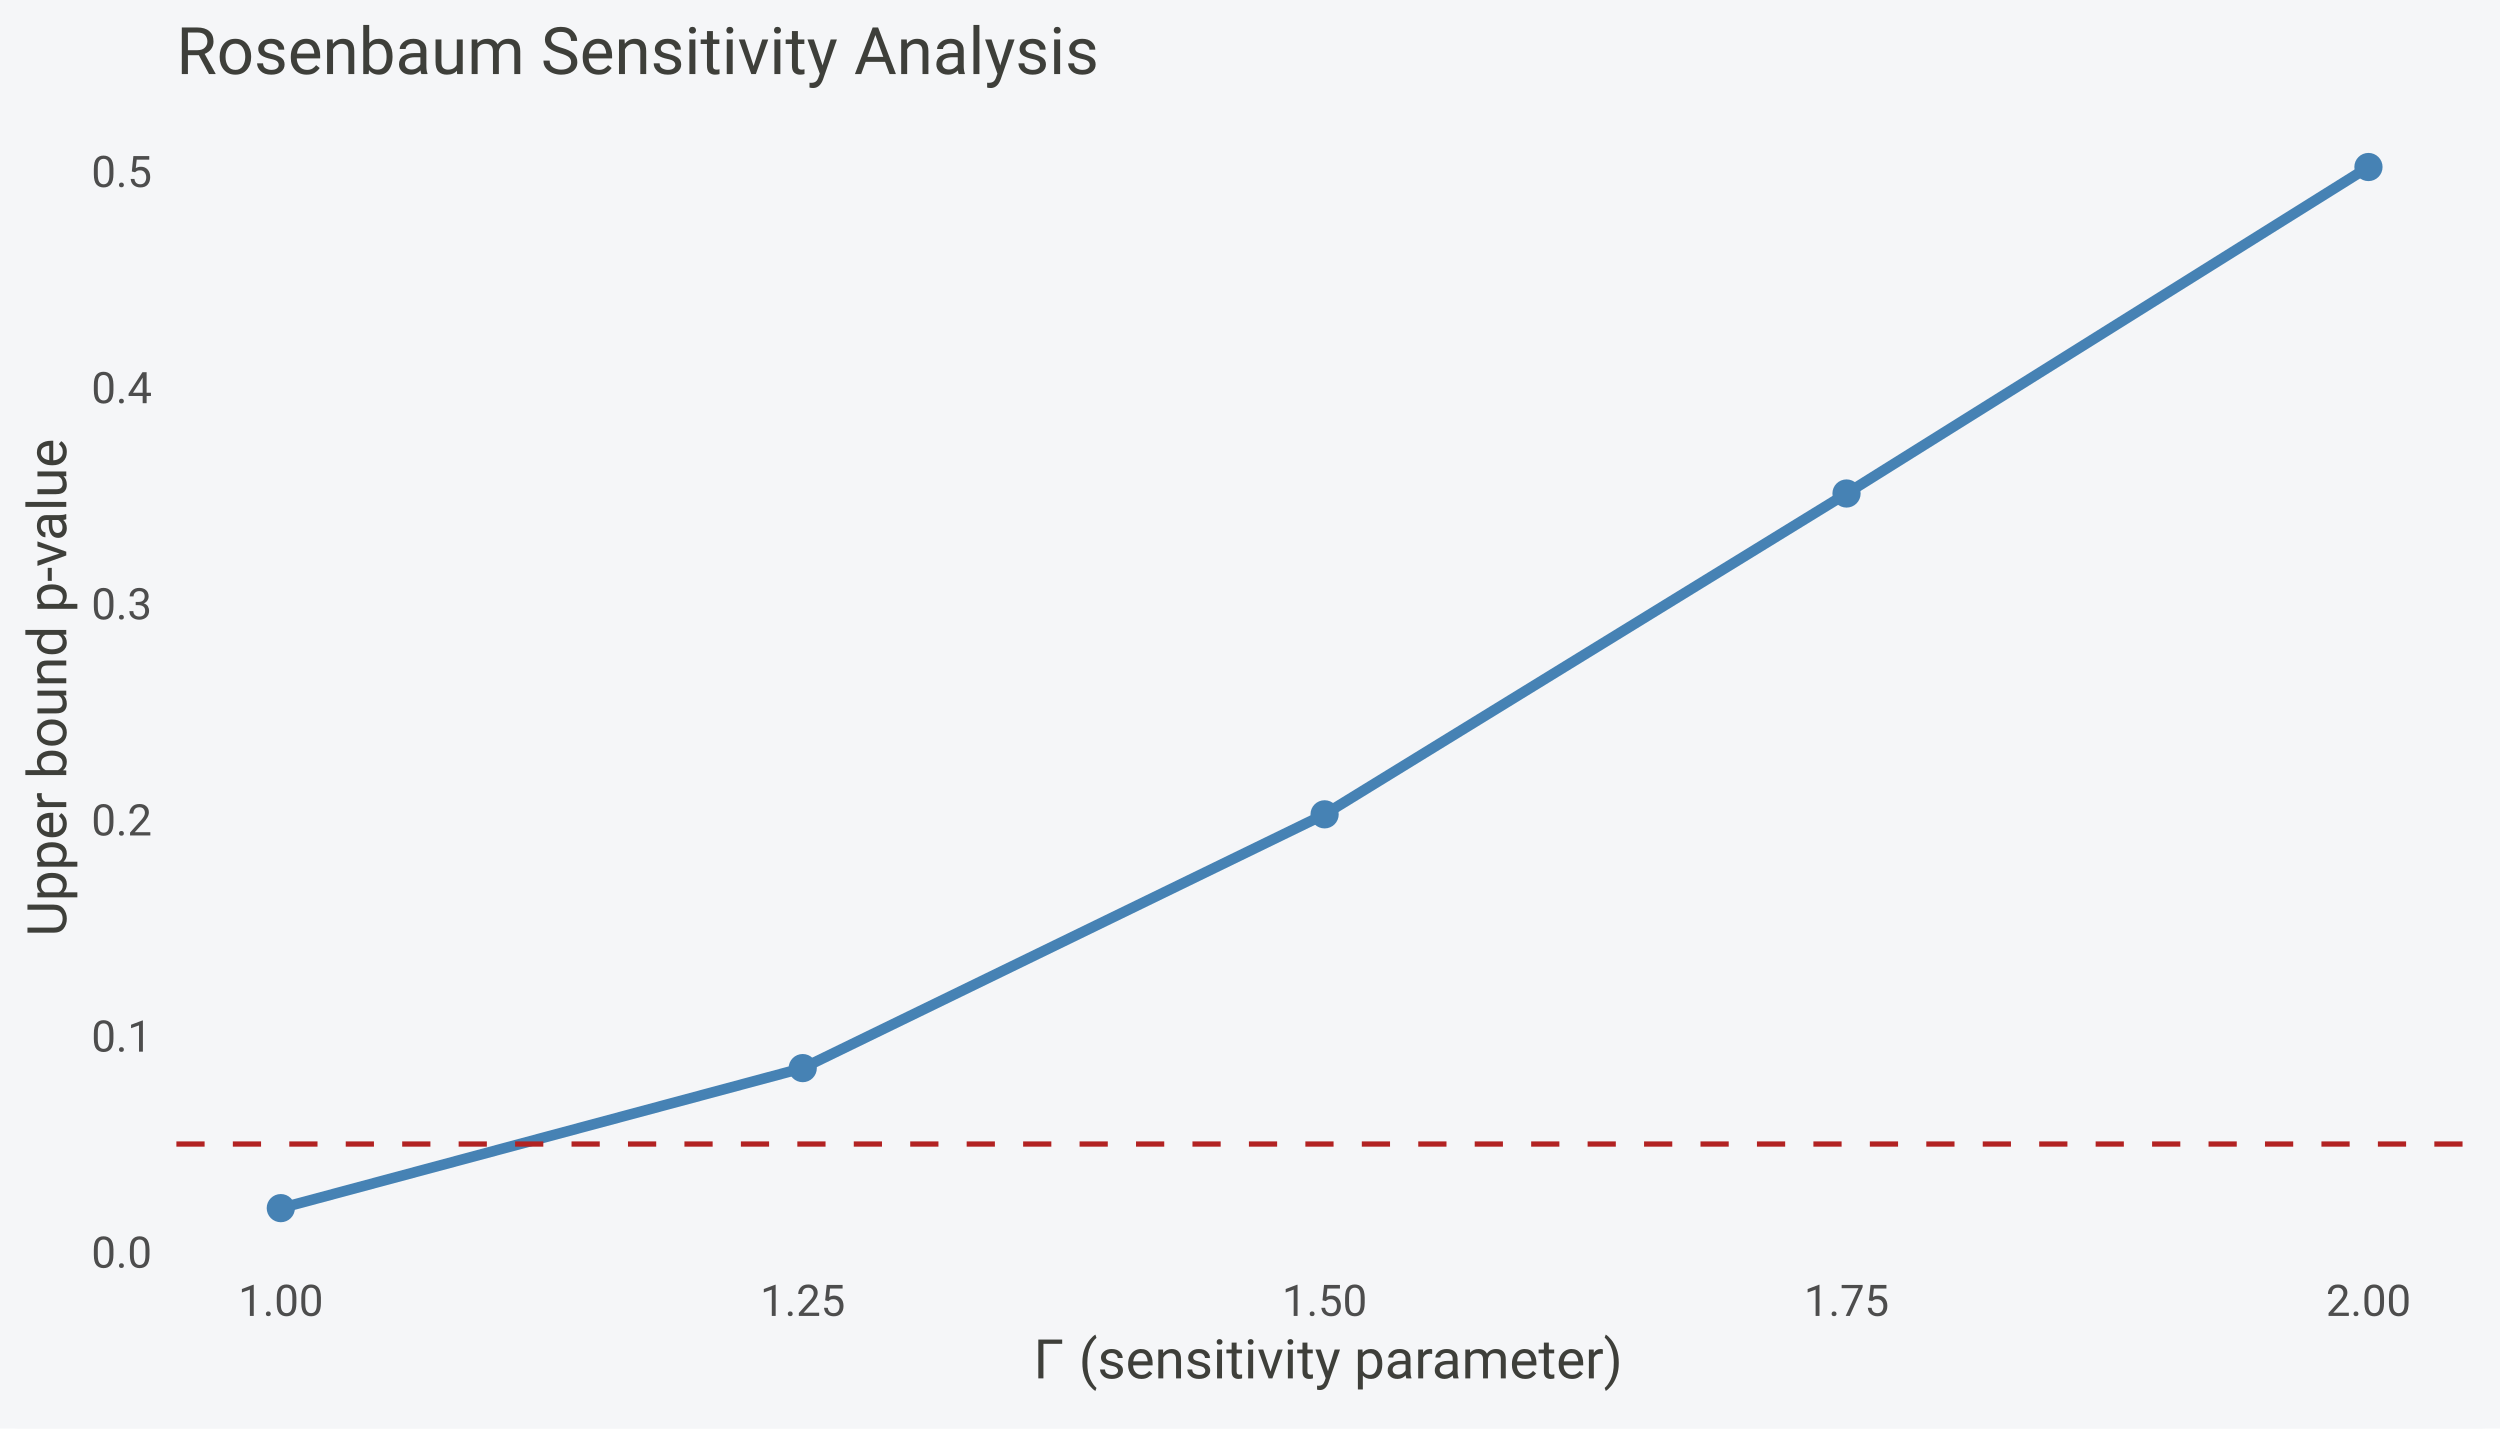
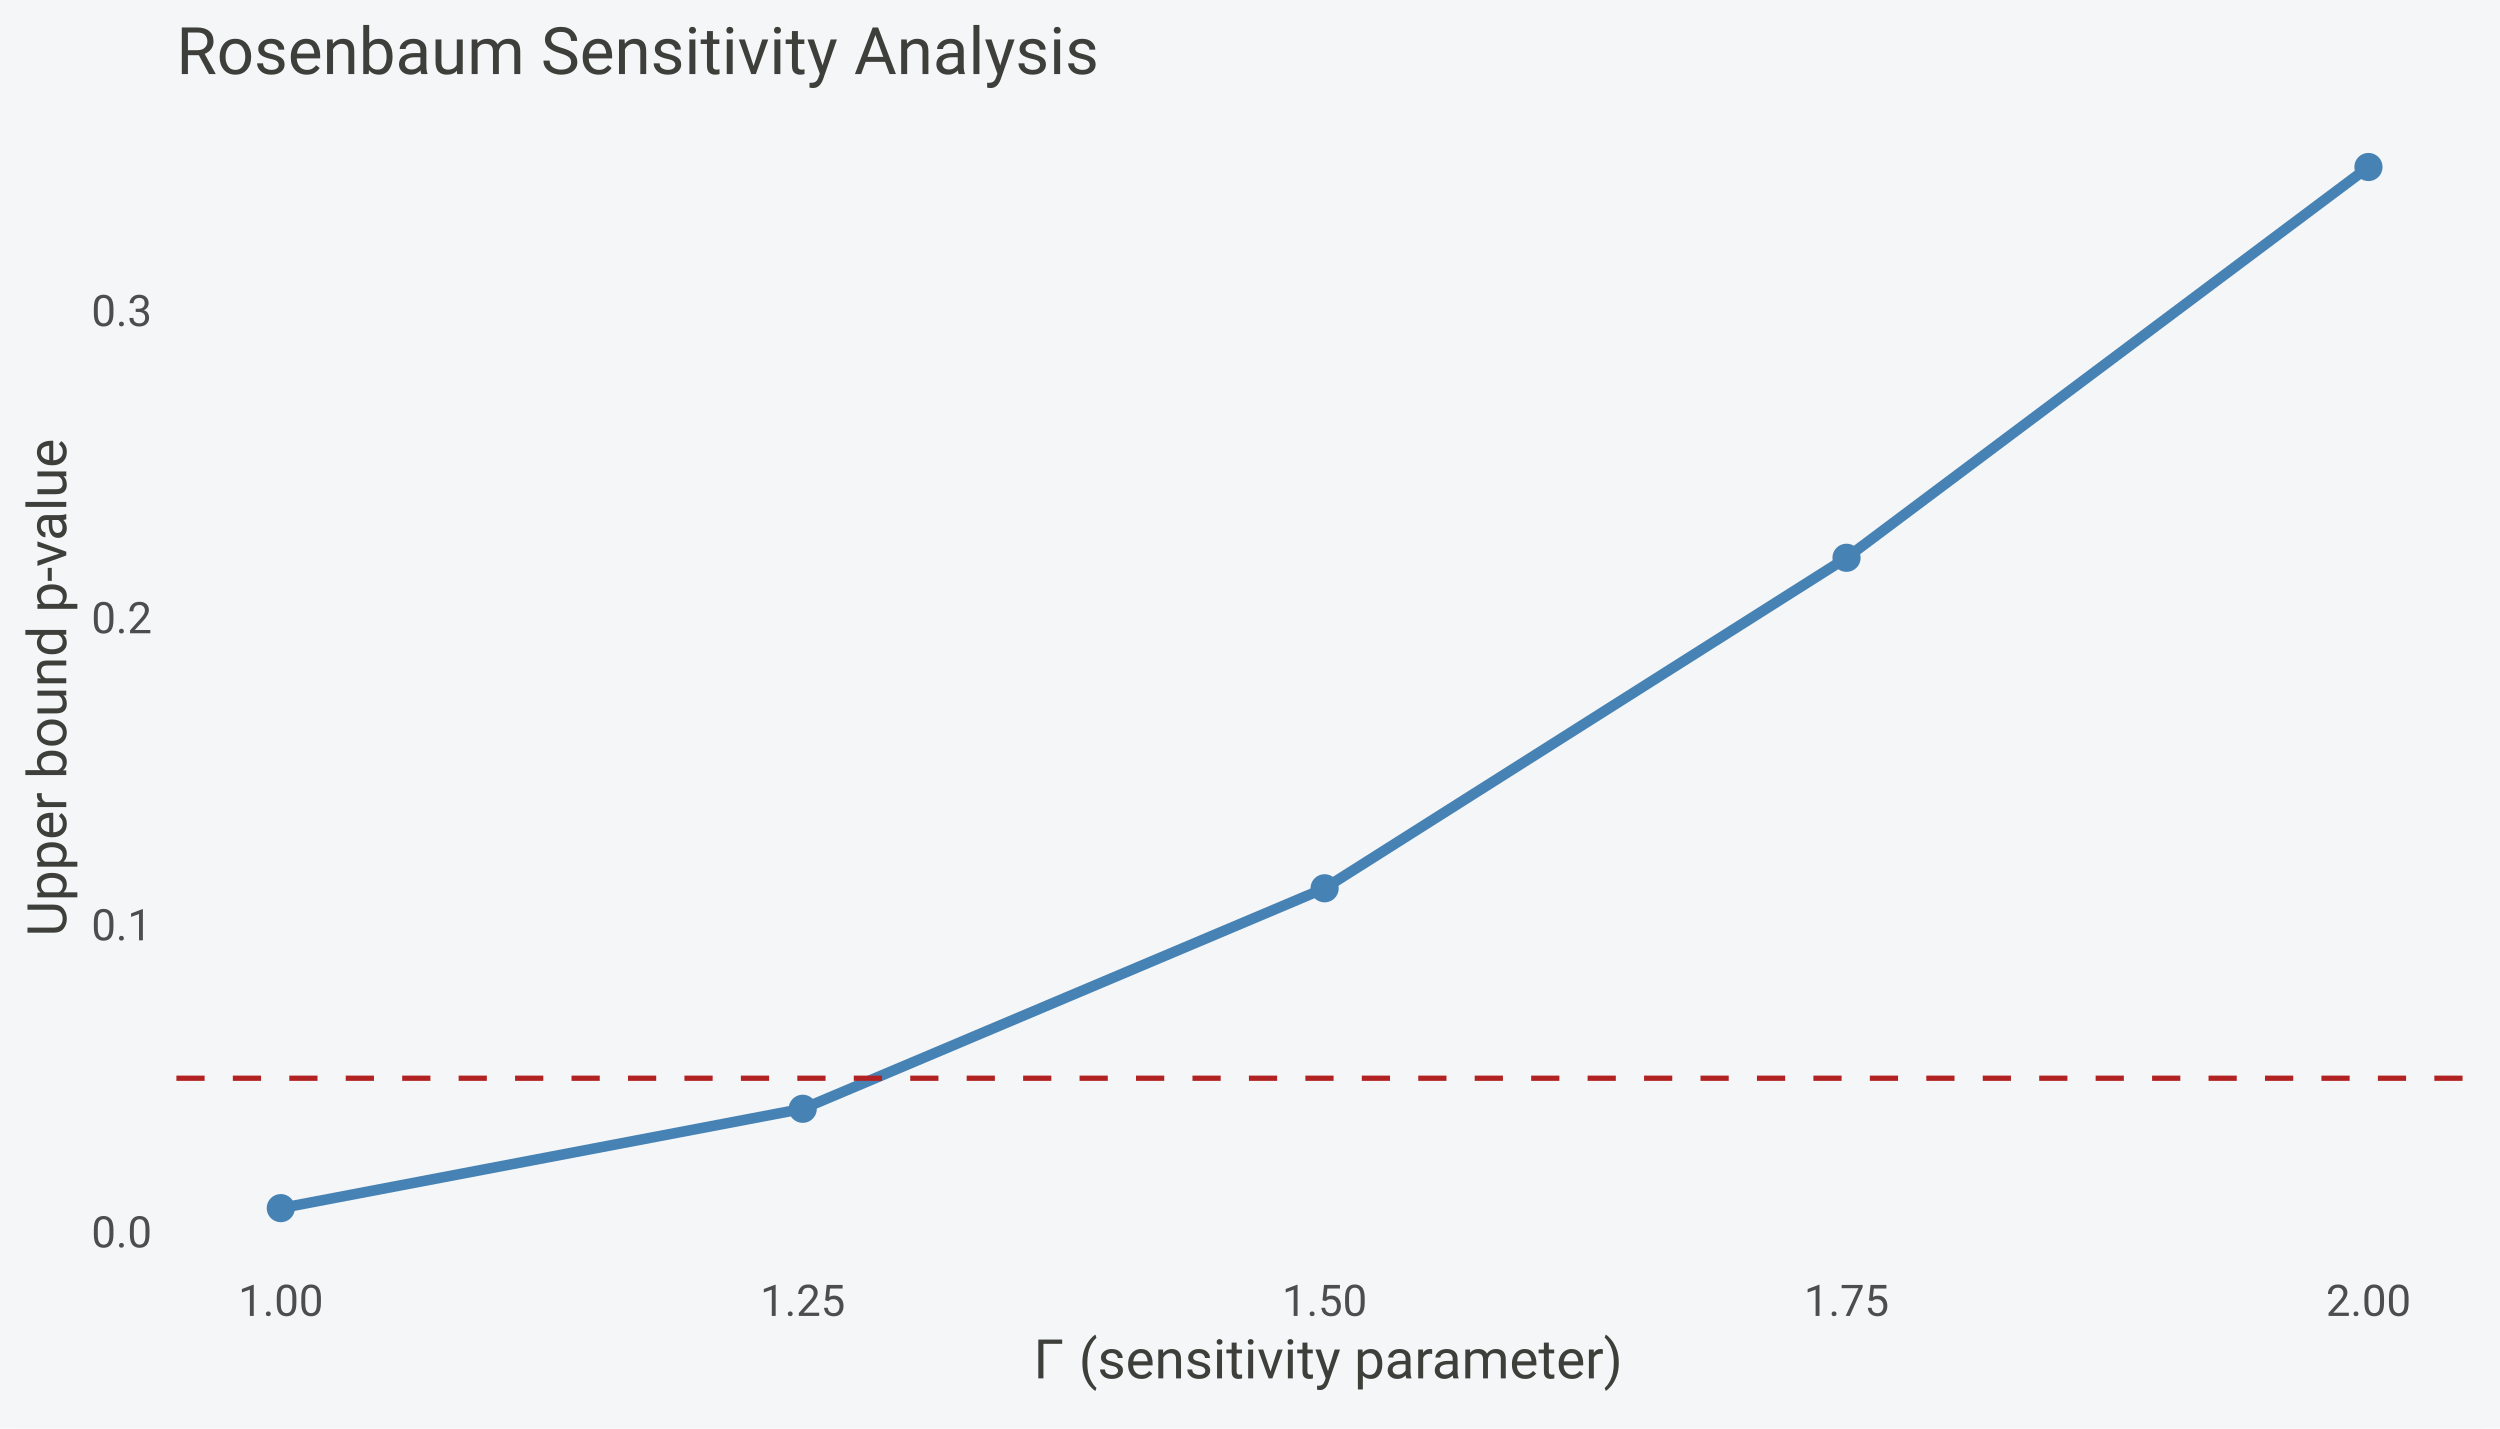
<svg xmlns="http://www.w3.org/2000/svg" width="504.00pt" height="288.00pt" viewBox="0 0 504.00 288.00">
  <g class="svglite">
    <defs>
      <style type="text/css">
    /* theme-aware-processed */
    .svglite line, .svglite polyline, .svglite polygon, .svglite path, .svglite circle {
      fill: none;
      stroke: #3E3F3A;
      stroke-linecap: round;
      stroke-linejoin: round;
      stroke-miterlimit: 10.00;
    }
    .svglite &gt; g &gt; rect {
      fill: none;
      stroke: #3E3F3A;
      stroke-linecap: round;
      stroke-linejoin: round;
      stroke-miterlimit: 10.00;
    }
    .svglite text {
      white-space: pre;
      fill: #3E3F3A;
    }
    .svglite g.glyphgroup path {
      fill: inherit;
      stroke: none;
    }
  </style>
    </defs>
    <rect width="100%" height="100%" style="stroke: none; fill: #F5F6F8;" />
    <defs>
      <clipPath id="cpMC4wMHw1MDQuMDB8MC4wMHwyODguMDA=">
        <rect x="0.00" y="0.00" width="504.00" height="288.00" />
      </clipPath>
    </defs>
    <g clip-path="url(#cpMC4wMHw1MDQuMDB8MC4wMHwyODguMDA=)">
      <rect rx="4" x="-0" y="0.00" width="504.00" height="288.00" style="stroke-width: 1.07; stroke: none; fill: #F5F6F8;" />
    </g>
    <defs>
      <clipPath id="cpMzUuNTZ8NDk4LjUyfDIzLjE4fDI1NC4wNg==">
        <rect x="35.56" y="23.18" width="462.96" height="230.88" />
      </clipPath>
    </defs>
    <g clip-path="url(#cpMzUuNTZ8NDk4LjUyfDIzLjE4fDI1NC4wNg==)">
-       <polyline points="56.61,243.56 161.83,215.33 267.04,164.17 372.26,99.49 477.48,33.67 " style="stroke-width: 2.13; stroke: #4682B4; stroke-linecap: butt;" />
+       <polyline points="56.61,243.56 161.83,223.53 267.04,179.08 372.26,112.45 477.48,33.67 " style="stroke-width: 2.13; stroke: #4682B4; stroke-linecap: butt;" />
      <circle cx="56.61" cy="243.56" r="2.49" style="stroke-width: 0.71; stroke: #4682B4; fill: #4682B4;" />
-       <circle cx="161.83" cy="215.33" r="2.49" style="stroke-width: 0.71; stroke: #4682B4; fill: #4682B4;" />
-       <circle cx="267.04" cy="164.17" r="2.49" style="stroke-width: 0.71; stroke: #4682B4; fill: #4682B4;" />
-       <circle cx="372.26" cy="99.49" r="2.49" style="stroke-width: 0.71; stroke: #4682B4; fill: #4682B4;" />
+       <circle cx="161.83" cy="223.53" r="2.49" style="stroke-width: 0.71; stroke: #4682B4; fill: #4682B4;" />
+       <circle cx="267.04" cy="179.08" r="2.49" style="stroke-width: 0.71; stroke: #4682B4; fill: #4682B4;" />
+       <circle cx="372.26" cy="112.45" r="2.49" style="stroke-width: 0.71; stroke: #4682B4; fill: #4682B4;" />
      <circle cx="477.48" cy="33.67" r="2.49" style="stroke-width: 0.71; stroke: #4682B4; fill: #4682B4;" />
-       <line x1="35.56" y1="230.64" x2="498.52" y2="230.64" style="stroke-width: 1.07; stroke: #B22222; stroke-dasharray: 5.69,5.69; stroke-linecap: butt;" />
+       <line x1="35.56" y1="217.37" x2="498.52" y2="217.37" style="stroke-width: 1.07; stroke: #B22222; stroke-dasharray: 5.69,5.69; stroke-linecap: butt;" />
    </g>
    <g clip-path="url(#cpMC4wMHw1MDQuMDB8MC4wMHwyODguMDA=)">
-       <text x="30.63" y="255.58" text-anchor="end" style="font-size: 8.80px;fill: #4D4D4D; font-family: &quot;Roboto&quot;, -apple-system, BlinkMacSystemFont, &quot;Segoe UI&quot;, system-ui, sans-serif;" textLength="12.22px" lengthAdjust="spacingAndGlyphs">0.0</text>
-       <text x="30.63" y="212.01" text-anchor="end" style="font-size: 8.80px;fill: #4D4D4D; font-family: &quot;Roboto&quot;, -apple-system, BlinkMacSystemFont, &quot;Segoe UI&quot;, system-ui, sans-serif;" textLength="12.22px" lengthAdjust="spacingAndGlyphs">0.1</text>
-       <text x="30.63" y="168.43" text-anchor="end" style="font-size: 8.80px;fill: #4D4D4D; font-family: &quot;Roboto&quot;, -apple-system, BlinkMacSystemFont, &quot;Segoe UI&quot;, system-ui, sans-serif;" textLength="12.22px" lengthAdjust="spacingAndGlyphs">0.2</text>
-       <text x="30.63" y="124.86" text-anchor="end" style="font-size: 8.80px;fill: #4D4D4D; font-family: &quot;Roboto&quot;, -apple-system, BlinkMacSystemFont, &quot;Segoe UI&quot;, system-ui, sans-serif;" textLength="12.22px" lengthAdjust="spacingAndGlyphs">0.3</text>
-       <text x="30.63" y="81.29" text-anchor="end" style="font-size: 8.80px;fill: #4D4D4D; font-family: &quot;Roboto&quot;, -apple-system, BlinkMacSystemFont, &quot;Segoe UI&quot;, system-ui, sans-serif;" textLength="12.22px" lengthAdjust="spacingAndGlyphs">0.4</text>
-       <text x="30.63" y="37.71" text-anchor="end" style="font-size: 8.80px;fill: #4D4D4D; font-family: &quot;Roboto&quot;, -apple-system, BlinkMacSystemFont, &quot;Segoe UI&quot;, system-ui, sans-serif;" textLength="12.22px" lengthAdjust="spacingAndGlyphs">0.5</text>
+       <text x="30.63" y="251.48" text-anchor="end" style="font-size: 8.80px;fill: #4D4D4D; font-family: &quot;Roboto&quot;, -apple-system, BlinkMacSystemFont, &quot;Segoe UI&quot;, system-ui, sans-serif;" textLength="12.22px" lengthAdjust="spacingAndGlyphs">0.0</text>
+       <text x="30.63" y="189.57" text-anchor="end" style="font-size: 8.80px;fill: #4D4D4D; font-family: &quot;Roboto&quot;, -apple-system, BlinkMacSystemFont, &quot;Segoe UI&quot;, system-ui, sans-serif;" textLength="12.22px" lengthAdjust="spacingAndGlyphs">0.1</text>
+       <text x="30.63" y="127.66" text-anchor="end" style="font-size: 8.80px;fill: #4D4D4D; font-family: &quot;Roboto&quot;, -apple-system, BlinkMacSystemFont, &quot;Segoe UI&quot;, system-ui, sans-serif;" textLength="12.22px" lengthAdjust="spacingAndGlyphs">0.2</text>
+       <text x="30.63" y="65.75" text-anchor="end" style="font-size: 8.80px;fill: #4D4D4D; font-family: &quot;Roboto&quot;, -apple-system, BlinkMacSystemFont, &quot;Segoe UI&quot;, system-ui, sans-serif;" textLength="12.22px" lengthAdjust="spacingAndGlyphs">0.3</text>
      <text x="56.61" y="265.29" text-anchor="middle" style="font-size: 8.80px;fill: #4D4D4D; font-family: &quot;Roboto&quot;, -apple-system, BlinkMacSystemFont, &quot;Segoe UI&quot;, system-ui, sans-serif;" textLength="17.11px" lengthAdjust="spacingAndGlyphs">1.00</text>
      <text x="161.83" y="265.29" text-anchor="middle" style="font-size: 8.80px;fill: #4D4D4D; font-family: &quot;Roboto&quot;, -apple-system, BlinkMacSystemFont, &quot;Segoe UI&quot;, system-ui, sans-serif;" textLength="17.11px" lengthAdjust="spacingAndGlyphs">1.25</text>
      <text x="267.04" y="265.29" text-anchor="middle" style="font-size: 8.80px;fill: #4D4D4D; font-family: &quot;Roboto&quot;, -apple-system, BlinkMacSystemFont, &quot;Segoe UI&quot;, system-ui, sans-serif;" textLength="17.11px" lengthAdjust="spacingAndGlyphs">1.50</text>
      <text x="372.26" y="265.29" text-anchor="middle" style="font-size: 8.80px;fill: #4D4D4D; font-family: &quot;Roboto&quot;, -apple-system, BlinkMacSystemFont, &quot;Segoe UI&quot;, system-ui, sans-serif;" textLength="17.11px" lengthAdjust="spacingAndGlyphs">1.75</text>
      <text x="477.48" y="265.29" text-anchor="middle" style="font-size: 8.80px;fill: #4D4D4D; font-family: &quot;Roboto&quot;, -apple-system, BlinkMacSystemFont, &quot;Segoe UI&quot;, system-ui, sans-serif;" textLength="17.11px" lengthAdjust="spacingAndGlyphs">2.00</text>
      <text x="208.37" y="277.88" style="font-size: 11.00px; font-family: &quot;Roboto&quot;, -apple-system, BlinkMacSystemFont, &quot;Segoe UI&quot;, system-ui, sans-serif;" textLength="6.06px" lengthAdjust="spacingAndGlyphs">Γ</text>
      <text x="214.43" y="277.88" style="font-size: 11.00px; font-family: &quot;Roboto&quot;, -apple-system, BlinkMacSystemFont, &quot;Segoe UI&quot;, system-ui, sans-serif;" textLength="3.06px" lengthAdjust="spacingAndGlyphs"> </text>
      <text x="217.49" y="277.88" style="font-size: 11.00px; font-family: &quot;Roboto&quot;, -apple-system, BlinkMacSystemFont, &quot;Segoe UI&quot;, system-ui, sans-serif;" textLength="108.22px" lengthAdjust="spacingAndGlyphs">(sensitivity parameter)</text>
      <text transform="translate(13.36,138.62) rotate(-90)" text-anchor="middle" style="font-size: 11.00px; font-family: &quot;Roboto&quot;, -apple-system, BlinkMacSystemFont, &quot;Segoe UI&quot;, system-ui, sans-serif;" textLength="102.81px" lengthAdjust="spacingAndGlyphs">Upper bound p-value</text>
      <text x="35.56" y="14.93" style="font-size: 13.20px; font-family: &quot;Roboto&quot;, -apple-system, BlinkMacSystemFont, &quot;Segoe UI&quot;, system-ui, sans-serif;" textLength="186.12px" lengthAdjust="spacingAndGlyphs">Rosenbaum Sensitivity Analysis</text>
    </g>
  </g>
</svg>
